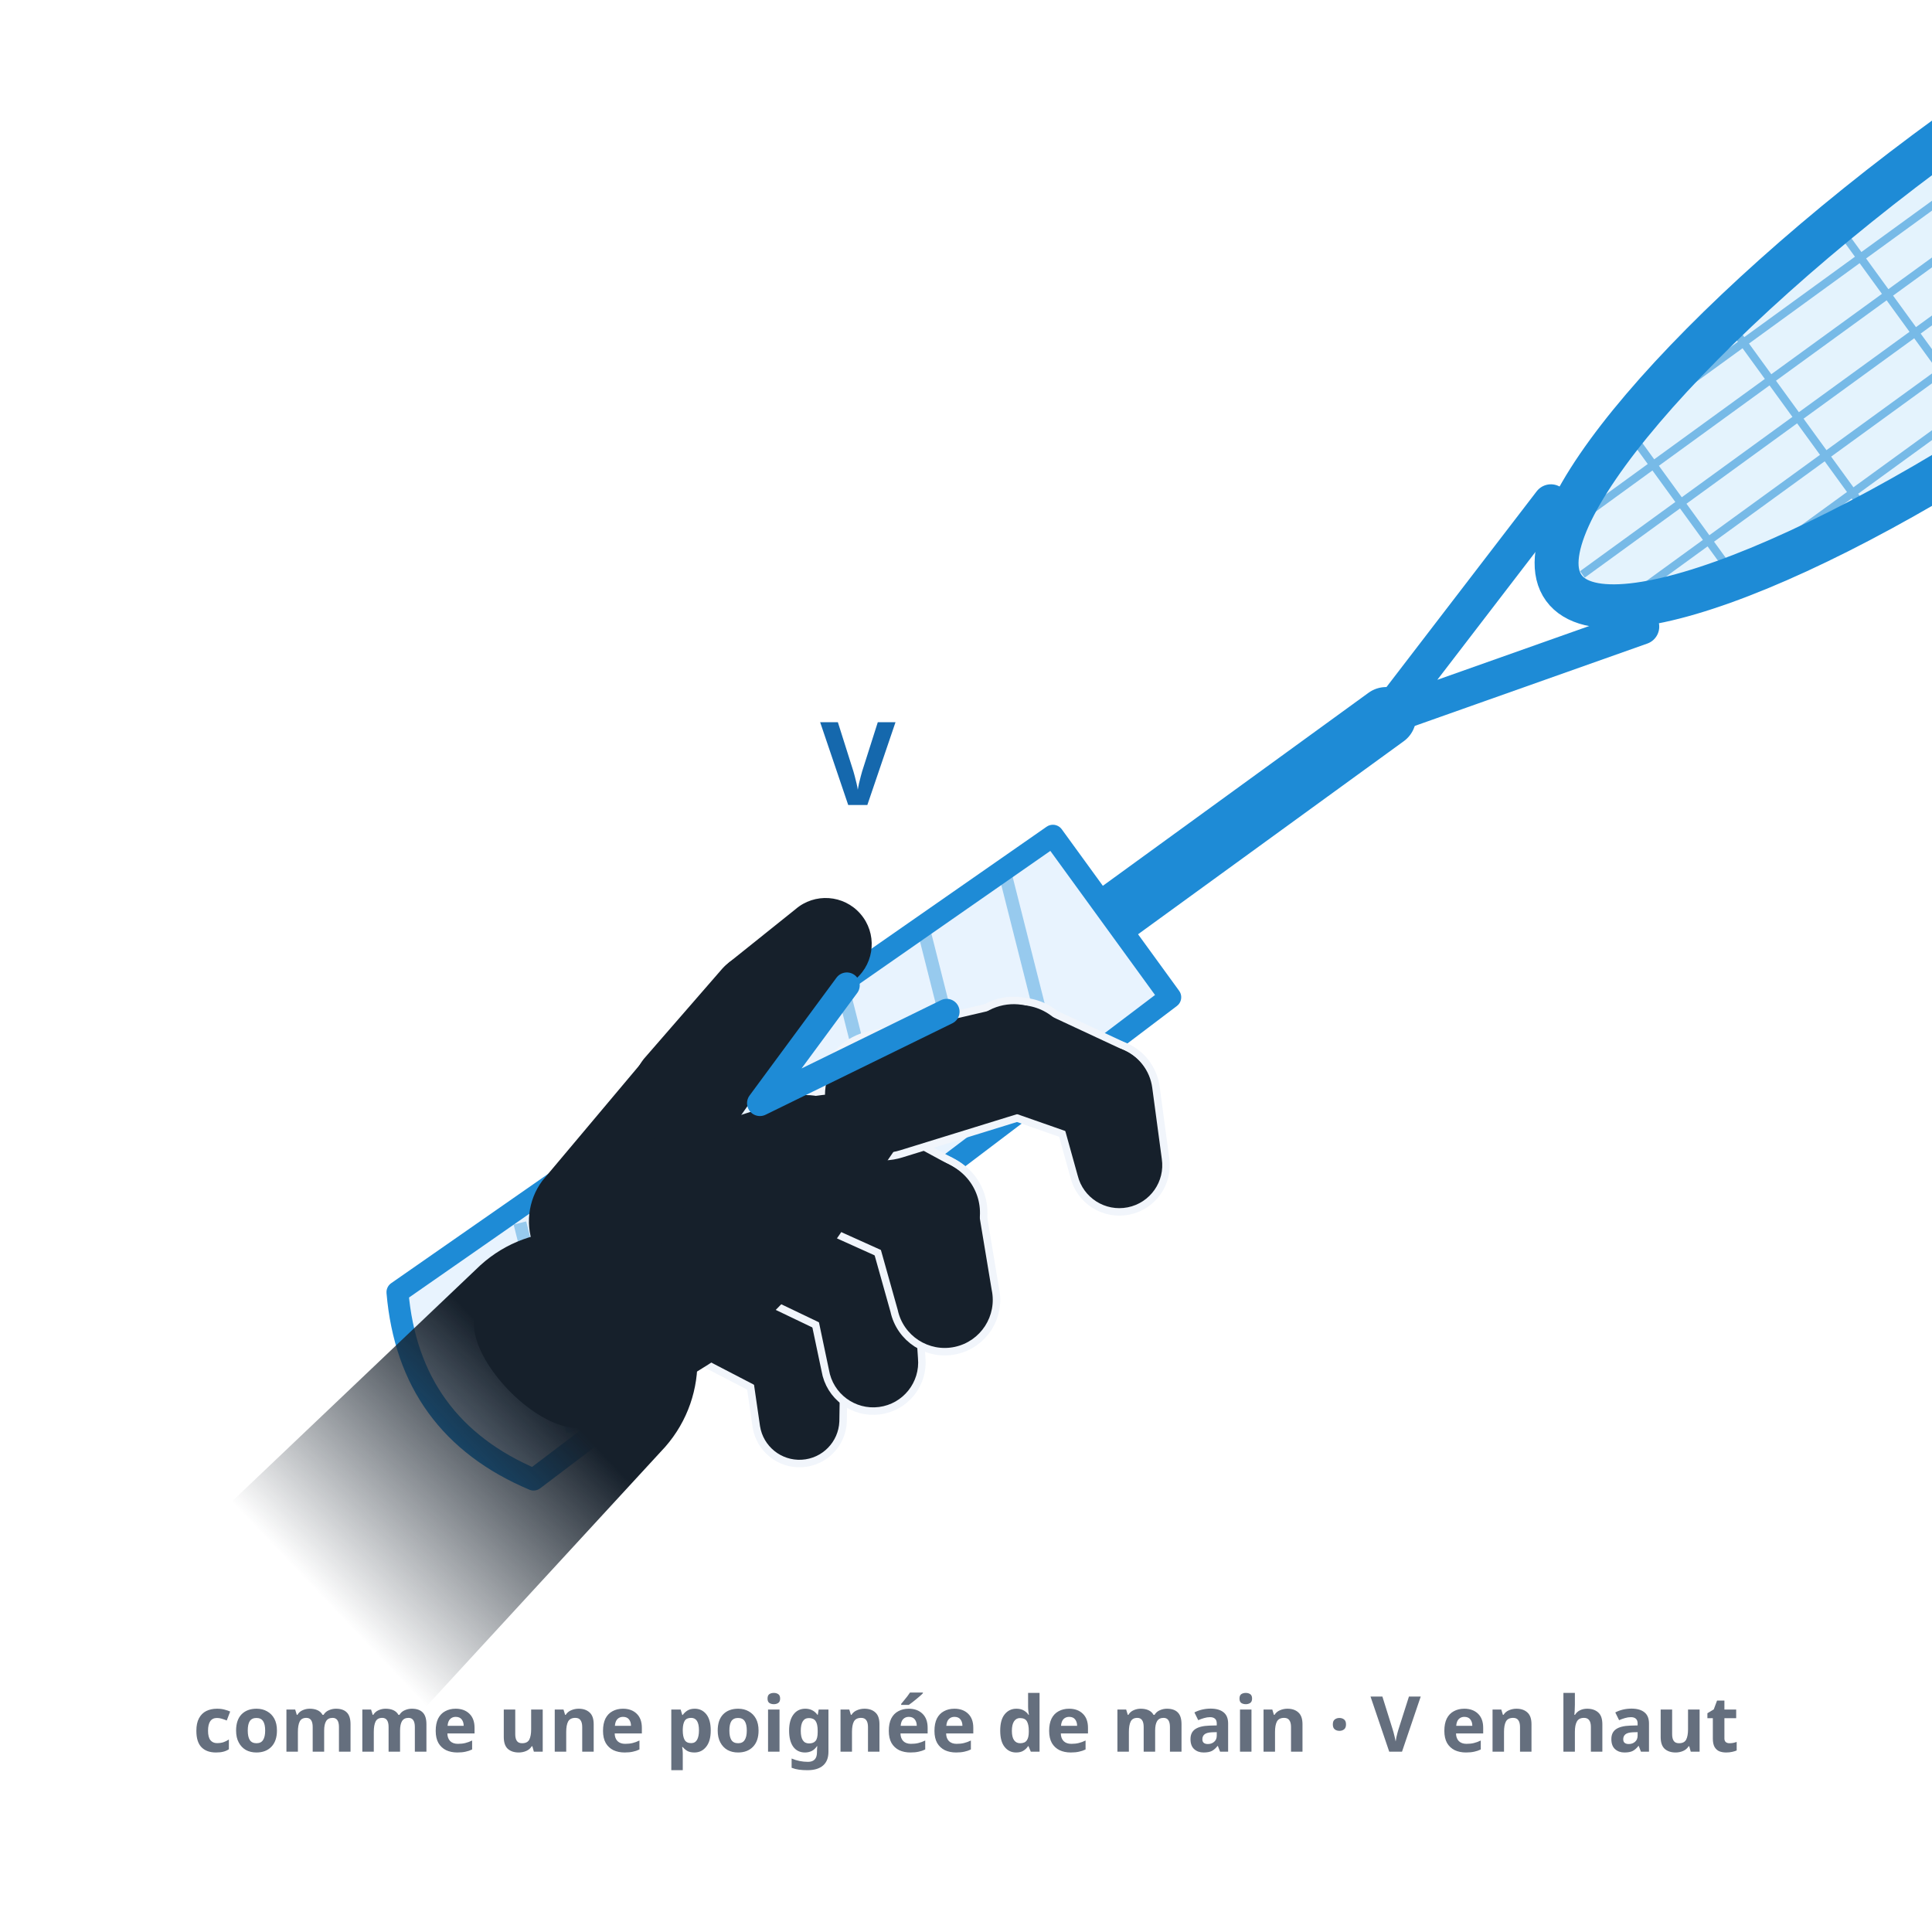
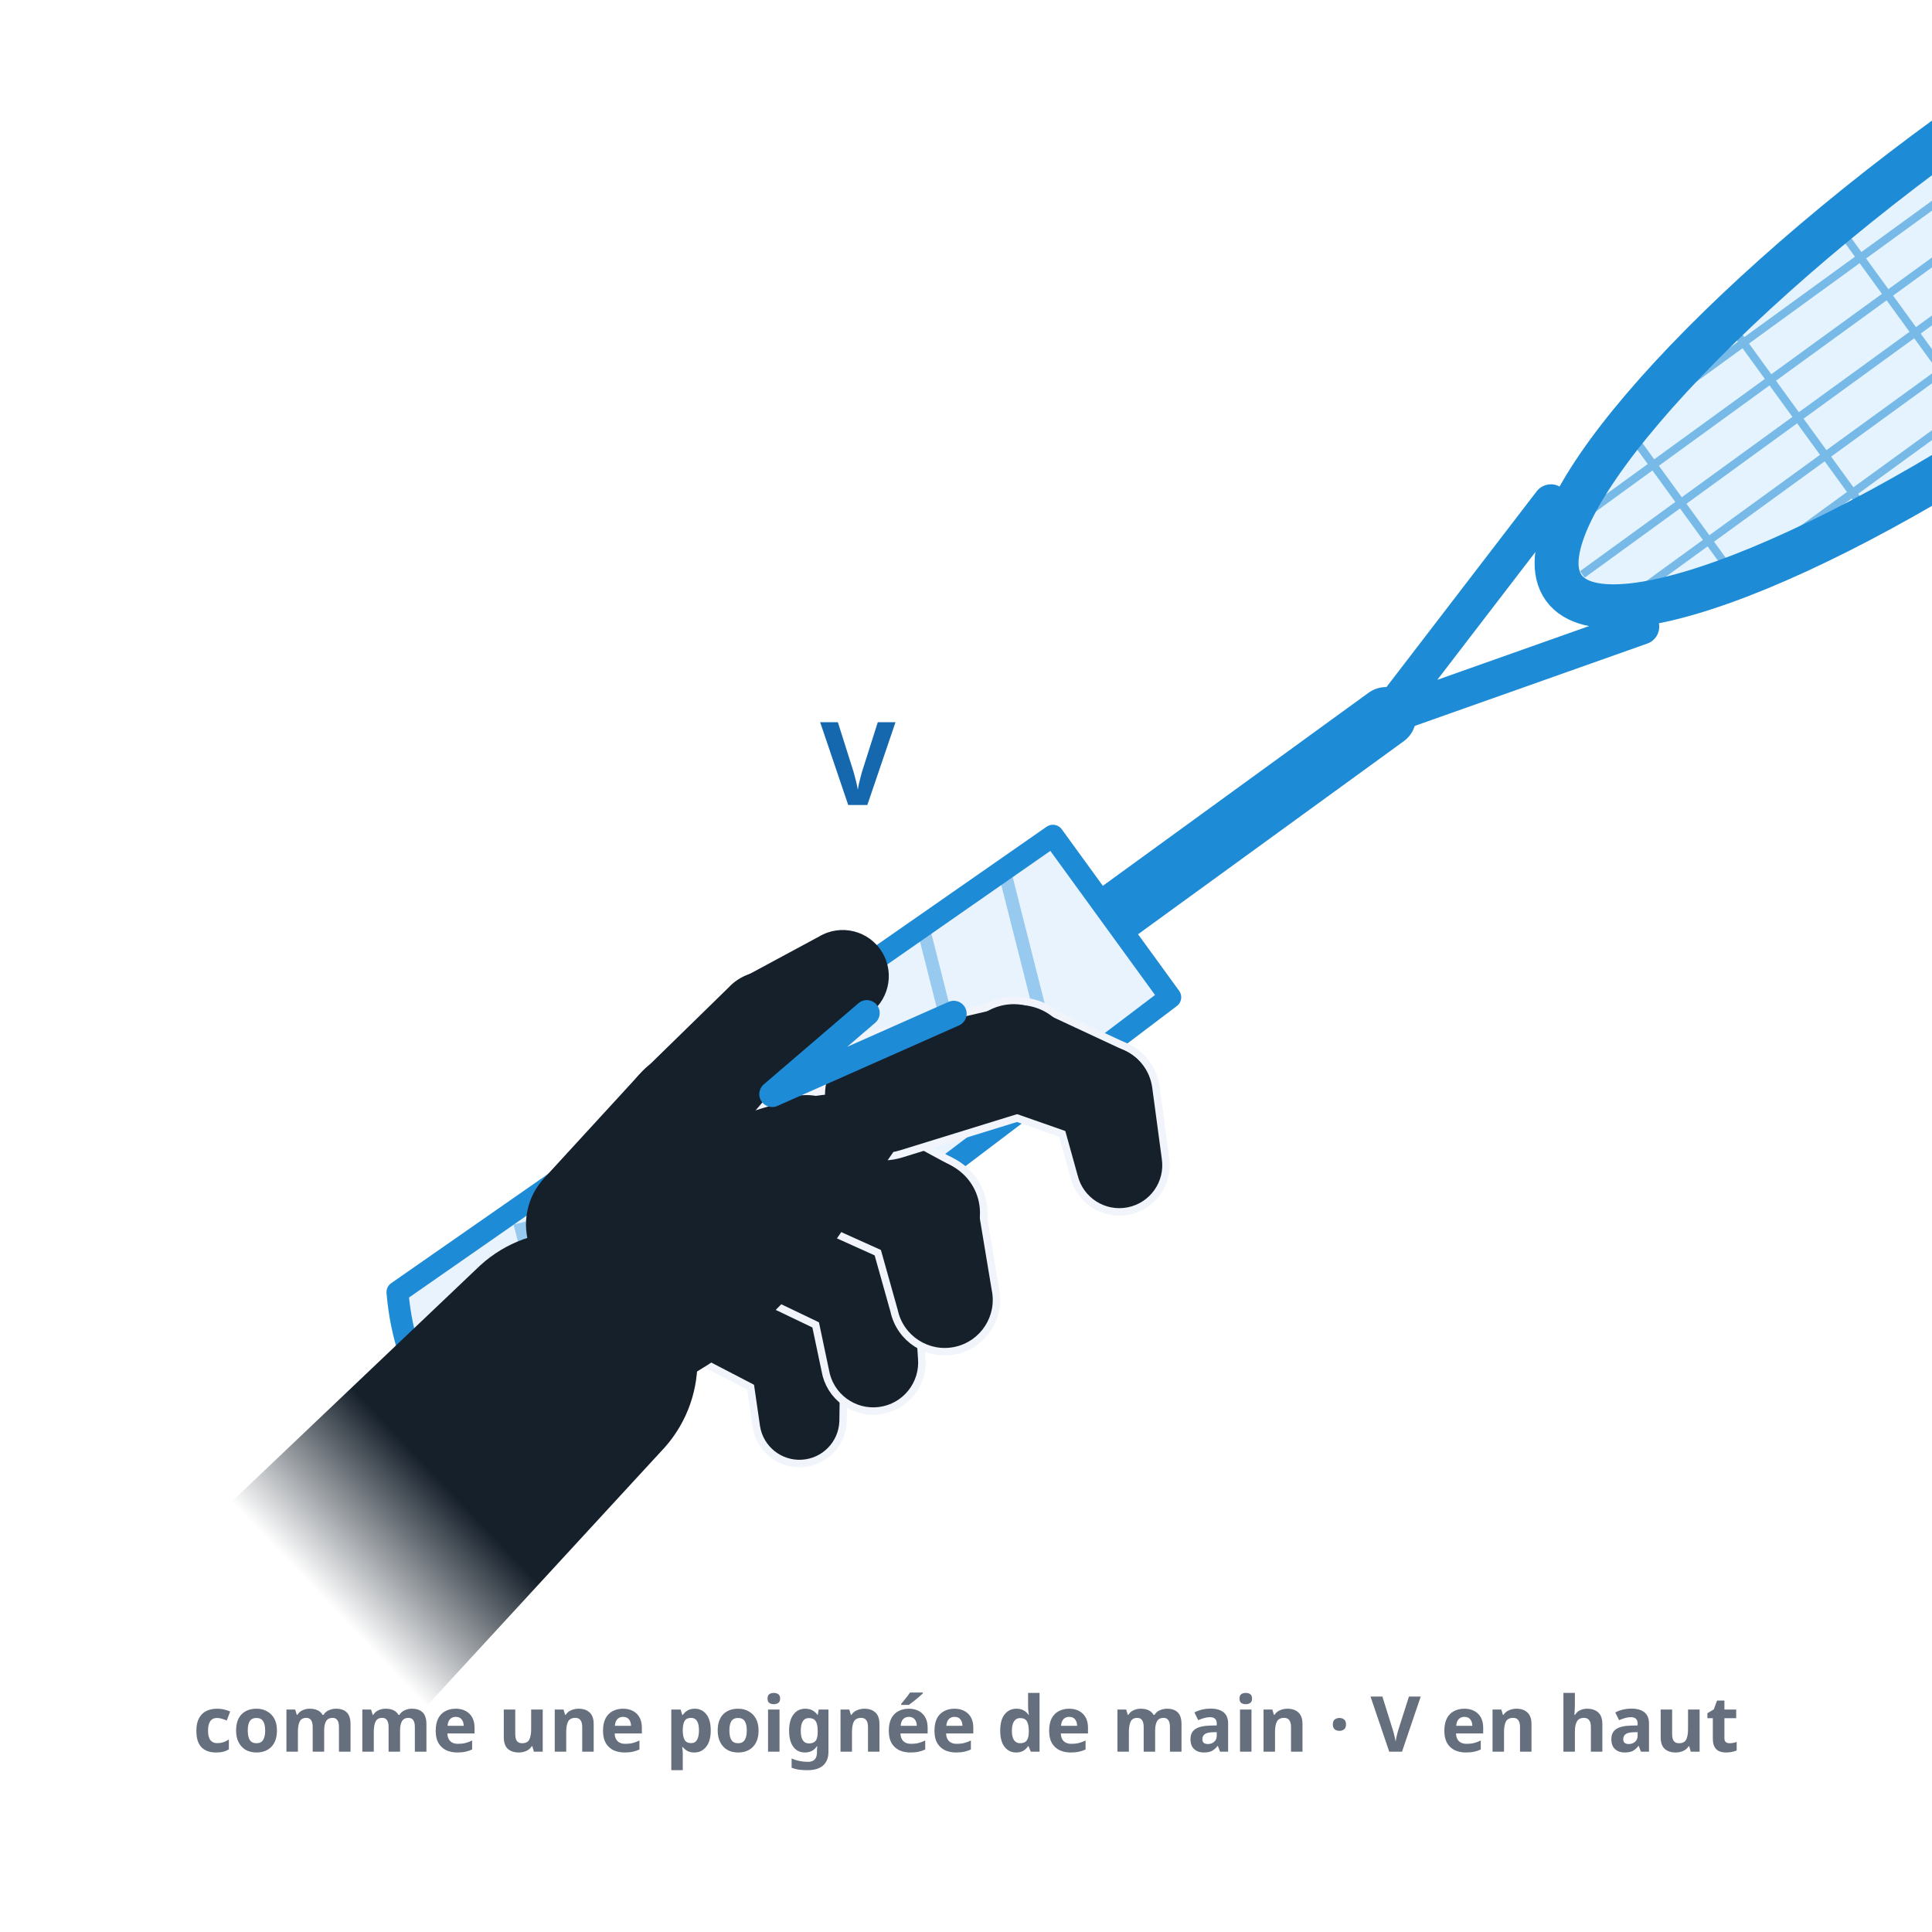
<svg xmlns="http://www.w3.org/2000/svg" viewBox="0 0 300 300" role="img" data-quelle="figuren" aria-label="La prise universelle : la main droite tient le manche souplement, comme pour une poignée de main, le cadre est sur la tranche, et un V se forme entre le pouce et l'index sur l'arête supérieure du manche.">
  <style>
    .s-k{fill:var(--tinte,#16202b)}
    .s-rf{fill:var(--primaer,#38a4f1);opacity:.14}
    .s-rs{fill:none;stroke:var(--primaer-dunkel,#1e8bd6);stroke-width:.8;opacity:.55}
    .s-griff{fill:var(--primaer-weich,#e8f3fe);stroke:var(--primaer-dunkel,#1e8bd6);stroke-width:2.2;stroke-linejoin:round}
    .s-band{fill:none;stroke:var(--primaer-dunkel,#1e8bd6);stroke-width:1.3;opacity:.4}
    .s-rr2{fill:none;stroke:var(--primaer-dunkel,#1e8bd6);stroke-width:4.4}
    .s-rh2{fill:none;stroke:var(--primaer-dunkel,#1e8bd6);stroke-width:3.6;stroke-linecap:round;stroke-linejoin:round}
    .s-rsch2{fill:none;stroke:var(--primaer-dunkel,#1e8bd6);stroke-width:6;stroke-linecap:round}
    .s-v{fill:none;stroke:var(--primaer-dunkel,#1e8bd6);stroke-width:4;stroke-linecap:round;stroke-linejoin:round}
    .s-lt{fill:var(--primaer-tief,#1568ad);font:700 18px/1 system-ui,sans-serif;text-anchor:middle}
    .s-x3{fill:var(--flaeche-2,#f1f5fb);stroke:var(--flaeche-2,#f1f5fb);stroke-width:1.5;stroke-linejoin:round}
    .s-ag0{stop-color:var(--tinte,#16202b);stop-opacity:1}
    .s-ag1{stop-color:var(--tinte,#16202b);stop-opacity:0}
    .st{fill:var(--tinte-3,#656f7e);font:600 12px/1 system-ui,sans-serif;text-anchor:middle}
  </style>
  <defs>
    <linearGradient id="u001" gradientUnits="userSpaceOnUse" x1="-48" y1="5" x2="-78" y2="9">
      <stop offset="0" class="s-ag0" />
+       <stop offset="0.45" class="s-ag0" />
      <stop offset="1" class="s-ag1" />
    </linearGradient>
  </defs>
  <g transform="translate(140 166) rotate(-36) scale(1.55)">
    <ellipse class="s-rf" cx="140" cy="0" rx="58" ry="14" />
    <path class="s-rs" d="M98.5,-9.3L181.5,-9.3M87.5,-4.7L192.5,-4.7M84.3,0L195.7,0M87.5,4.7L192.5,4.7M98.5,9.3L181.5,9.3M96.5,-8.7L96.5,8.7M111,-11.4L111,11.4M125.5,-12.7L125.5,12.7M140,-13.2L140,13.2M154.5,-12.7L154.5,12.7M169,-11.4L169,11.4M183.5,-8.7L183.5,8.7" />
    <ellipse class="s-rr2" cx="140" cy="0" rx="58" ry="14" />
    <path class="s-rh2" d="M60,0 L86,-7.7 M60,0 L86,7.7" />
    <path class="s-rsch2" d="M26,0 L60,0" />
    <path class="s-griff" d="M-54,-11.6 L26,-10 L26,10 L-54,11.6 Q-61,0 -54,-11.6Z" />
    <path class="s-band" d="M-48,10L-40,-10M-38,10L-30,-10M-28,10L-20,-10M-18,10L-10,-10M-8,10L0,-10M2,10L10,-10M12,10L20,-10" />
    <path fill="url(#u001)" d="M-45.7,-8.9L-81.9,-4.1A14.2,14.2 0 1 0 -77.2,23.9L-41.4,16.7A13,13 0 0 0 -45.7,-8.9Z" />
    <g class="s-x3">
      <path d="M-33.4,11.2L-29.5,19A4.5,4.5 0 0 0 -21.3,15.4L-24.4,7.2A4.9,4.9 0 1 0 -33.4,11.2Z" />
      <path d="M-29.5,14.9L-32.5,20.6A4,4 0 0 0 -25.8,24.9L-21.9,19.7A4.5,4.5 0 1 0 -29.5,14.9Z" />
    </g>
    <g class="s-k">
      <path d="M-33.4,11.2L-29.5,19A4.5,4.5 0 0 0 -21.3,15.4L-24.4,7.2A4.9,4.9 0 1 0 -33.4,11.2Z" />
      <path d="M-29.5,14.9L-32.5,20.6A4,4 0 0 0 -25.8,24.9L-21.9,19.7A4.5,4.5 0 1 0 -29.5,14.9Z" />
    </g>
    <g class="s-x3">
      <path d="M-25.7,8.1L-20.4,17.9A5,5 0 0 0 -11.5,13.4L-16.1,3.3A5.4,5.4 0 1 0 -25.7,8.1Z" />
      <path d="M-20.6,13.4L-23.6,20.1A4.5,4.5 0 0 0 -15.7,24.4L-11.8,18.2A5,5 0 1 0 -20.6,13.4Z" />
    </g>
    <g class="s-k">
      <path d="M-25.7,8.1L-20.4,17.9A5,5 0 0 0 -11.5,13.4L-16.1,3.3A5.4,5.4 0 1 0 -25.7,8.1Z" />
      <path d="M-20.6,13.4L-23.6,20.1A4.5,4.5 0 0 0 -15.7,24.4L-11.8,18.2A5,5 0 1 0 -20.6,13.4Z" />
    </g>
    <g class="s-x3">
      <path d="M-17.5,4.4L-11.1,15.6A5.3,5.3 0 0 0 -1.7,10.7L-7.3,-1A5.8,5.8 0 1 0 -17.5,4.4Z" />
      <path d="M-11.5,11.2L-14.5,19.3A4.8,4.8 0 0 0 -5.7,23.2L-1.8,15.4A5.3,5.3 0 1 0 -11.5,11.2Z" />
    </g>
    <g class="s-k">
      <path d="M-17.5,4.4L-11.1,15.6A5.3,5.3 0 0 0 -1.7,10.7L-7.3,-1A5.8,5.8 0 1 0 -17.5,4.4Z" />
      <path d="M-11.5,11.2L-14.5,19.3A4.8,4.8 0 0 0 -5.7,23.2L-1.8,15.4A5.3,5.3 0 1 0 -11.5,11.2Z" />
    </g>
    <g class="s-x3">
      <path d="M-4.9,6.5L8.3,11A5.3,5.3 0 0 0 12.1,1.1L-0.7,-4.3A5.8,5.8 0 1 0 -4.9,6.5Z" />
      <path d="M5.7,9L11.1,16.8A4.8,4.8 0 0 0 19.2,11.7L14.6,3.4A5.3,5.3 0 1 0 5.7,9Z" />
      <path d="M10.5,12.3L8,19A4.3,4.3 0 0 0 15.8,22.6L19.2,16.3A4.8,4.8 0 1 0 10.5,12.3Z" />
    </g>
    <g class="s-k">
      <path d="M-4.9,6.5L8.3,11A5.3,5.3 0 0 0 12.1,1.1L-0.7,-4.3A5.8,5.8 0 1 0 -4.9,6.5Z" />
      <path d="M5.7,9L11.1,16.8A4.8,4.8 0 0 0 19.2,11.7L14.6,3.4A5.3,5.3 0 1 0 5.7,9Z" />
      <path d="M10.5,12.3L8,19A4.3,4.3 0 0 0 15.8,22.6L19.2,16.3A4.8,4.8 0 1 0 10.5,12.3Z" />
    </g>
    <g class="s-k">
      <path d="M-50,-4C-48.2,-7.3 -42.6,-7.8 -38,-8.5C-33.4,-9.2 -29.2,-8.5 -25,-8C-20.8,-7.4 -18.3,-6.6 -15,-5.5C-11.7,-4.4 -9.6,-3.6 -7,-2C-4.4,-0.3 -0.6,1.8 -1,3.5C-1.4,5.2 -5.3,6 -9,7.5C-12.7,9 -16.4,10.6 -21,11.5C-25.6,12.4 -29,12.9 -34,12.5C-38.9,12.1 -45.1,12.5 -48,9.5C-50.9,6.5 -51.8,-0.7 -50,-4Z" />
-       <path d="M-31.4,0.8L-16.8,-5.3A5.6,5.6 0 0 0 -20.4,-15.9L-35.7,-12.1A6.8,6.8 0 1 0 -31.4,0.8Z" />
-       <path d="M-17.2,-5.2L-5.9,-9.1A5,5 0 0 0 -8.6,-18.7L-20.3,-16A5.6,5.6 0 1 0 -17.2,-5.2Z" />
-       <path d="M-6.8,-8.8L1.6,-10A4.6,4.6 0 0 0 0.8,-19.2L-7.7,-18.8A5,5 0 1 0 -6.8,-8.8Z" />
+       <path d="M-31.6,0.8L-18,-4.4A5.6,5.6 0 0 0 -21.1,-15.1L-35.4,-12.2A6.8,6.8 0 1 0 -31.6,0.8Z" />
+       <path d="M-18.7,-4.2L-7.3,-6.9A5,5 0 0 0 -9.2,-16.8L-20.8,-15.1A5.6,5.6 0 1 0 -18.7,-4.2Z" />
+       <path d="M-8.7,-6.8L0.3,-6.4A4.6,4.6 0 0 0 1.1,-15.6L-7.8,-16.8A5,5 0 1 0 -8.7,-6.8Z" />
    </g>
  </g>
-   <path class="s-v" d="M131.5,153L118,171.3L147,157.1" />
+   <path class="s-v" d="M134.6,157.3L119.9,169.9L148.1,157.4" />
  <text class="s-lt" x="133.2" y="125">V</text>
  <text class="st" x="150" y="272">comme une poignée de main · V en haut</text>
</svg>
